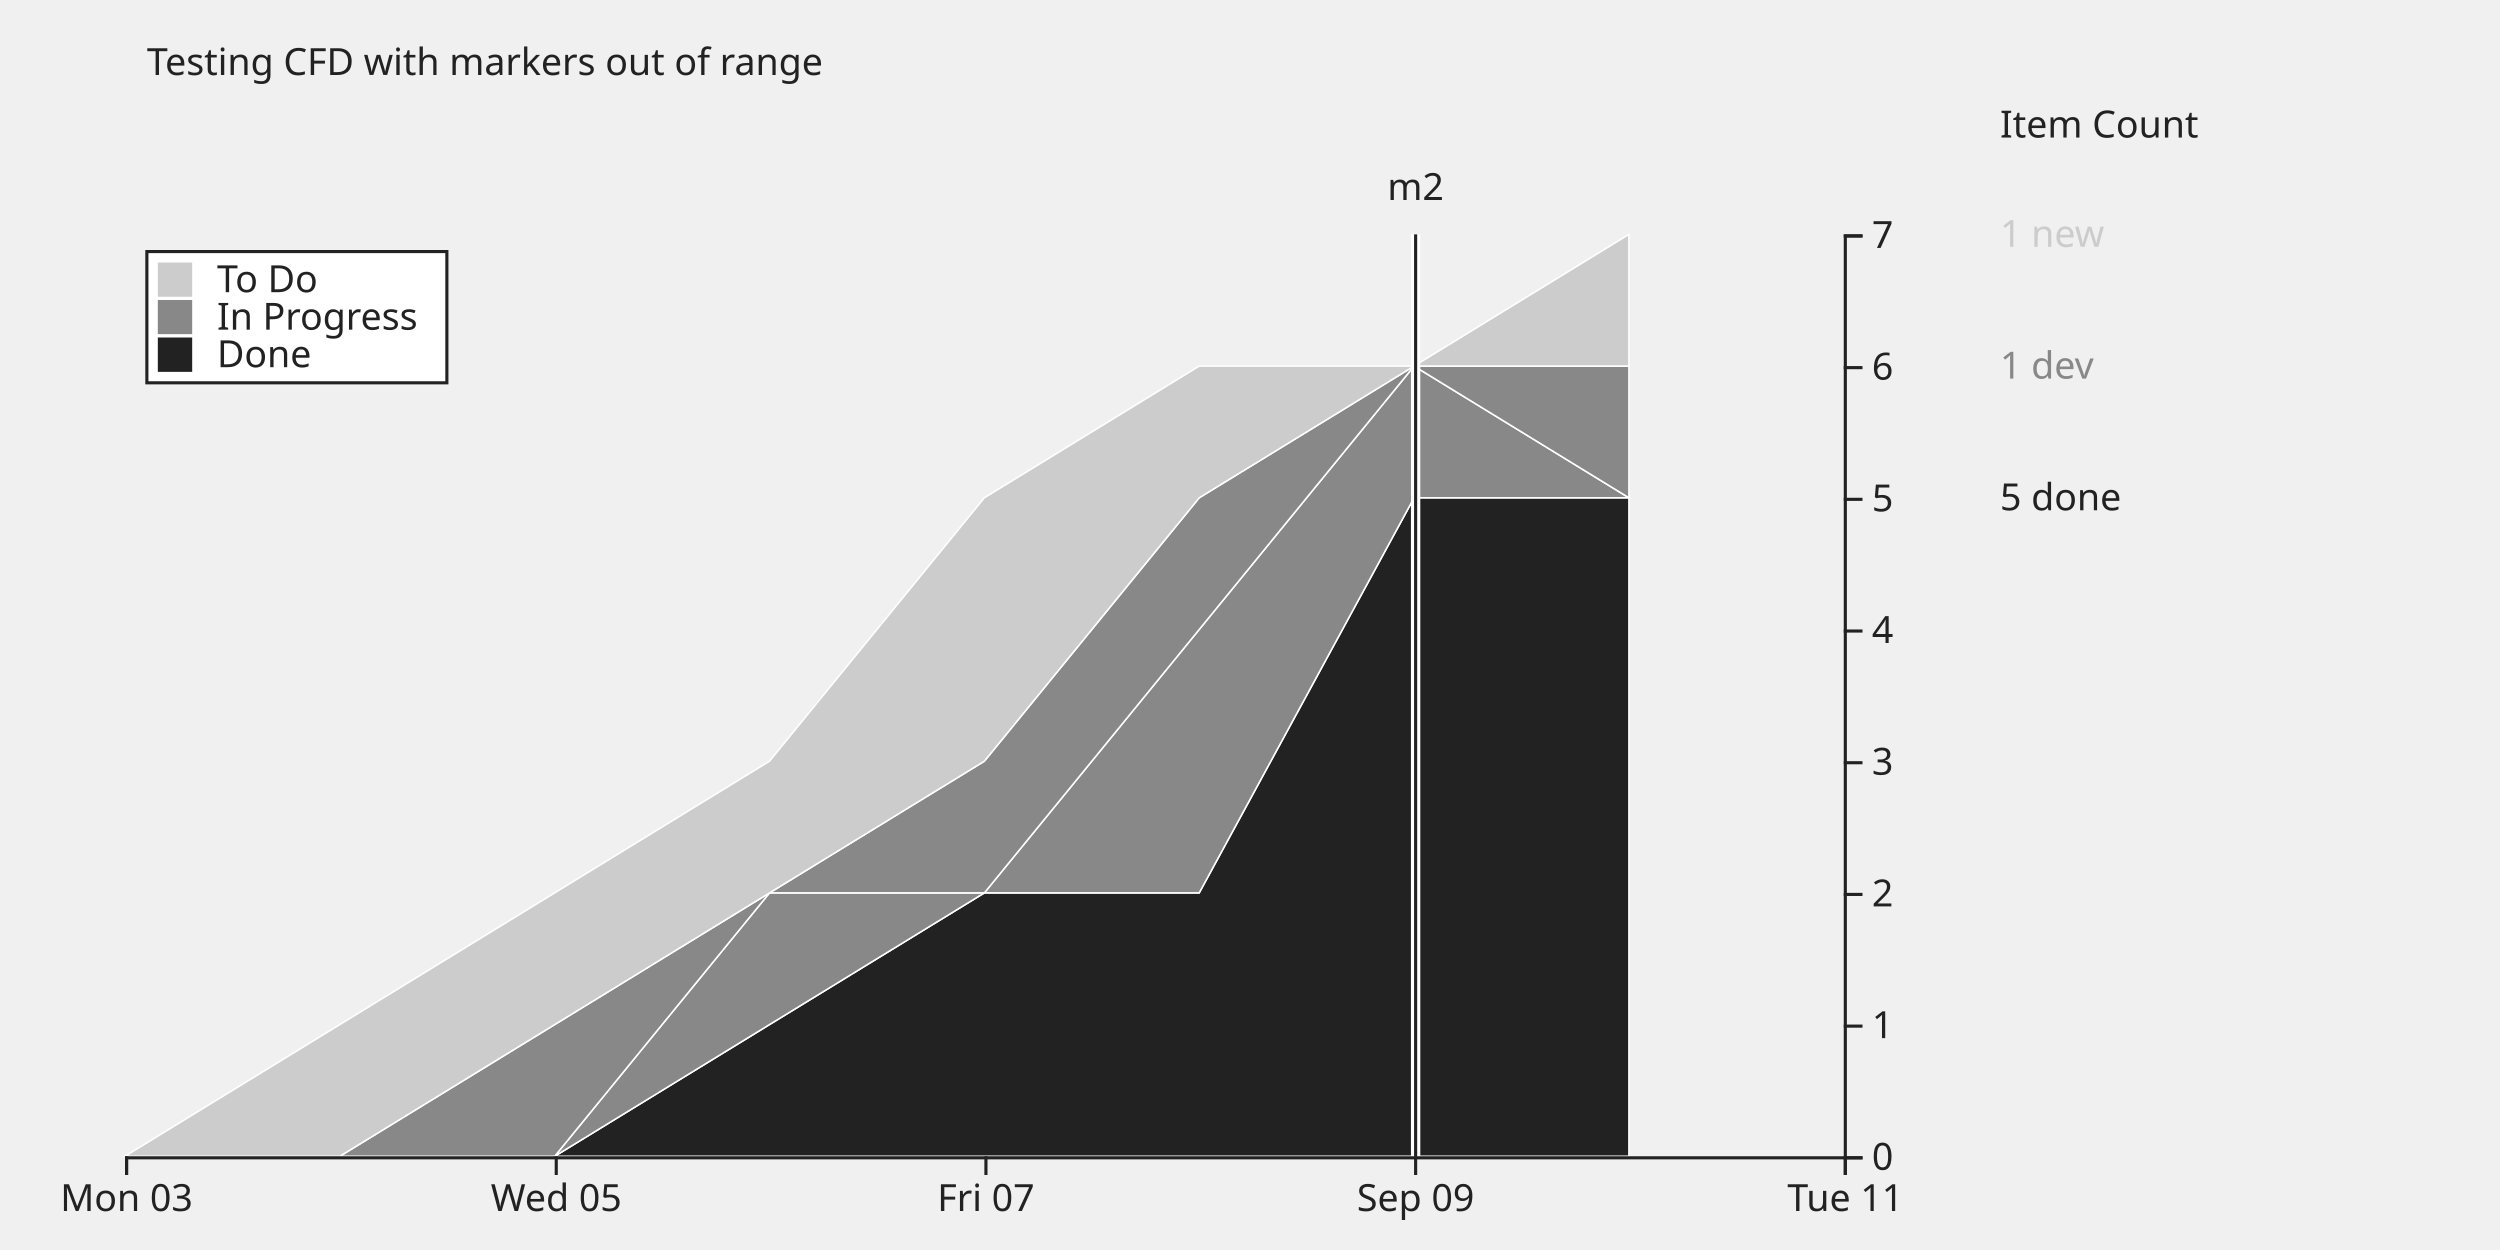
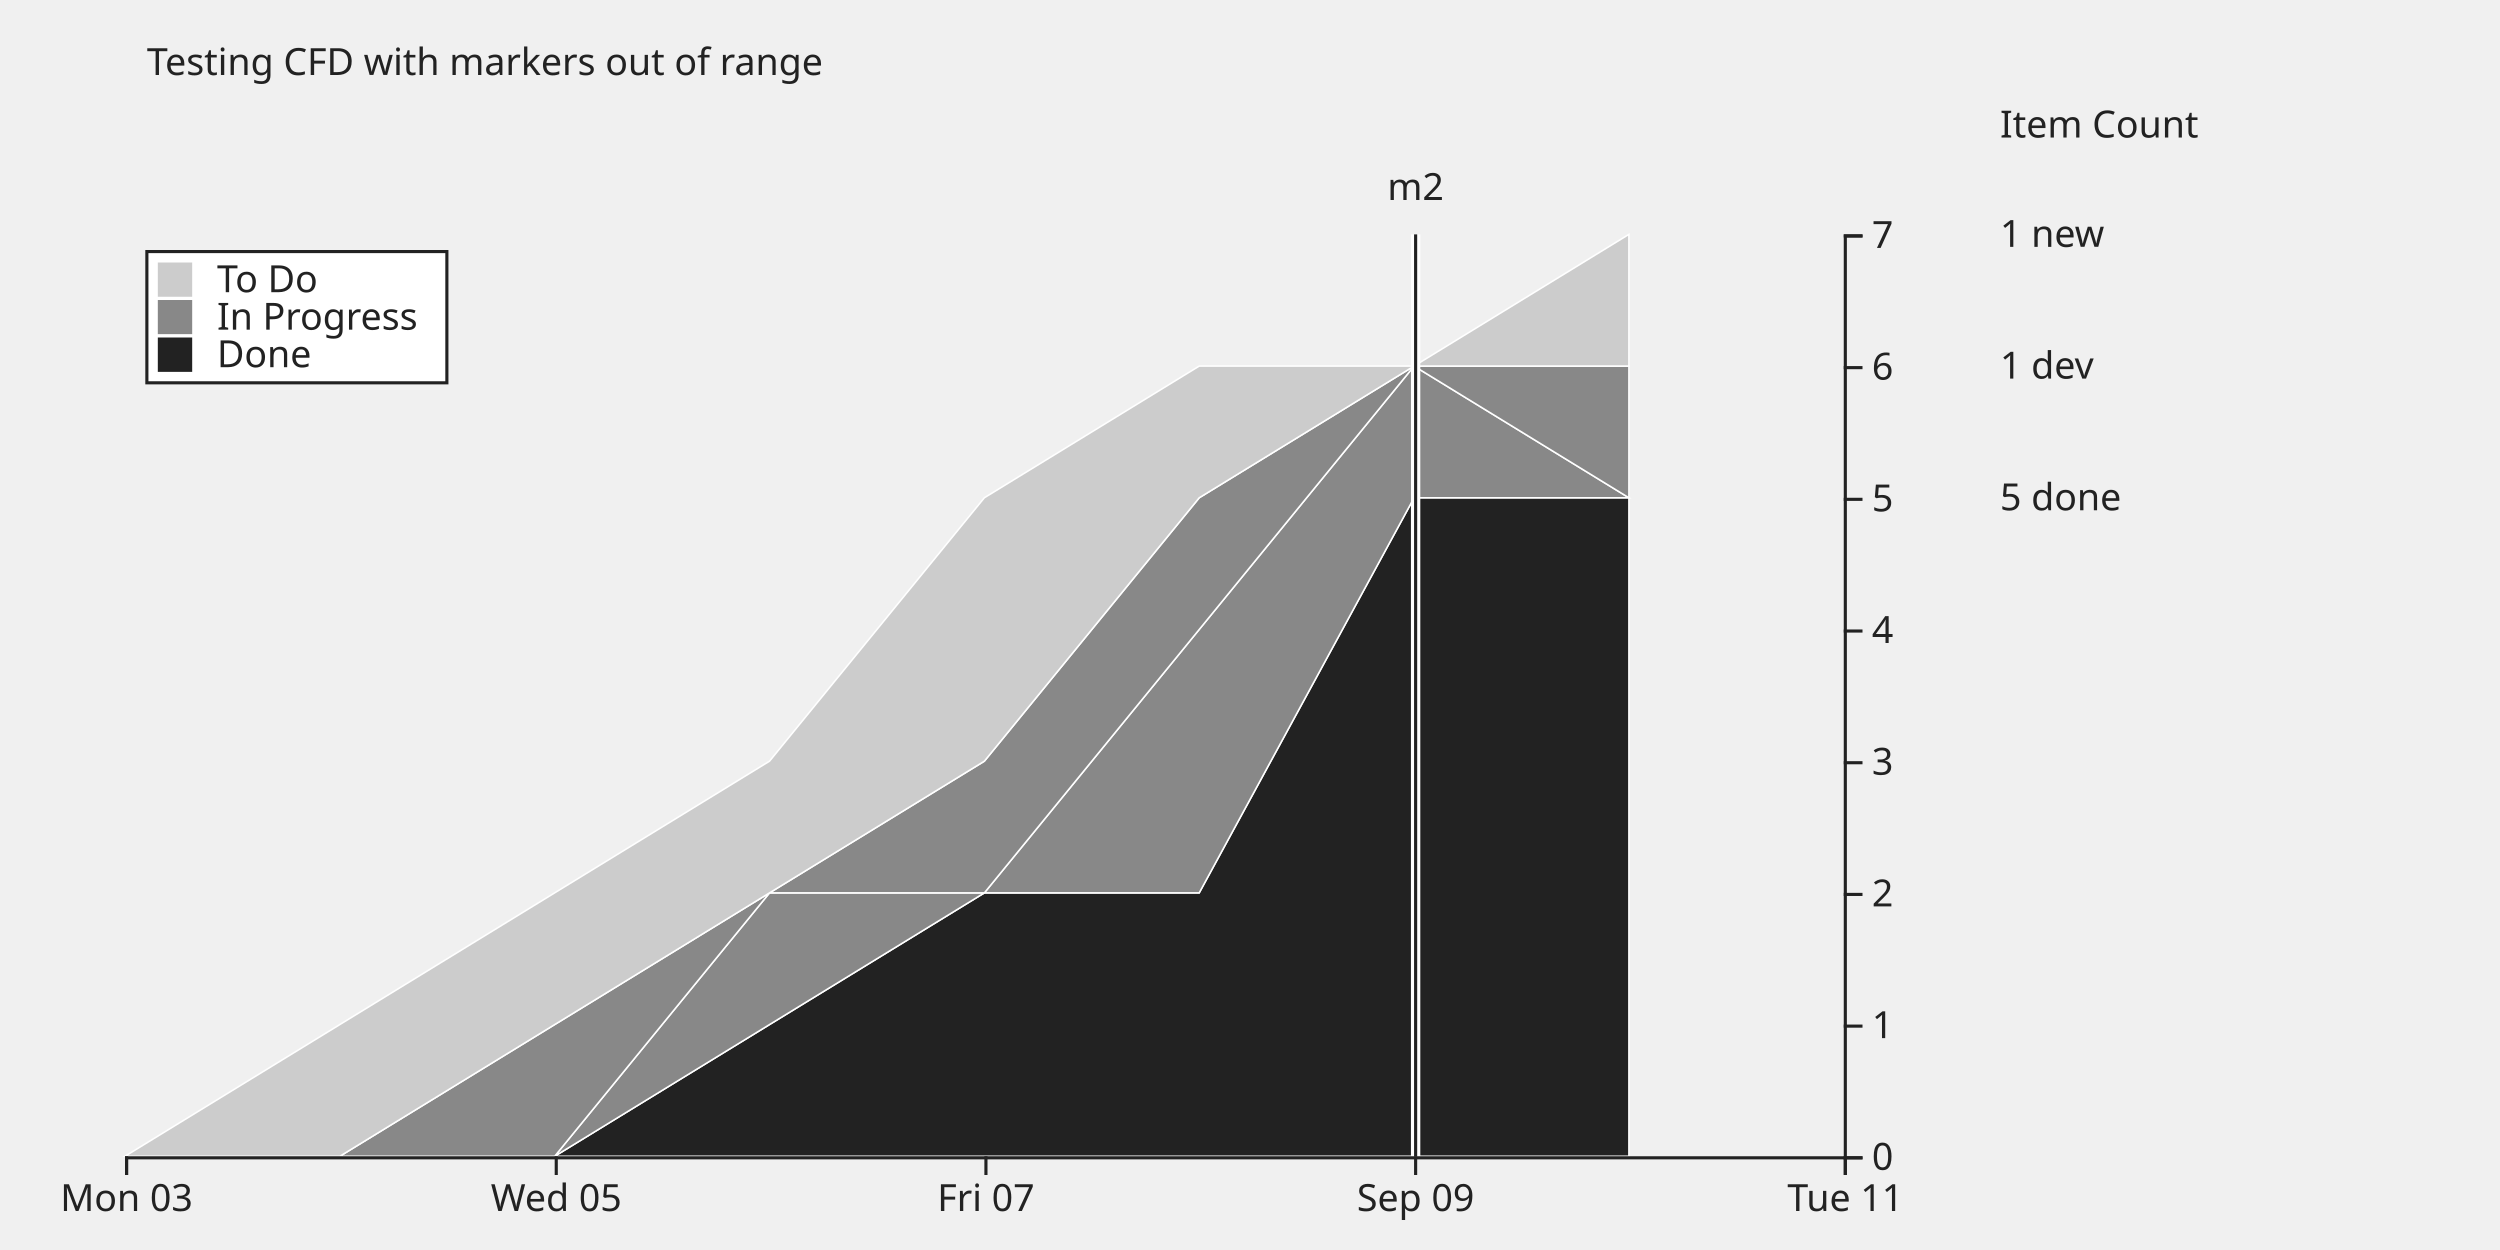
<svg xmlns="http://www.w3.org/2000/svg" width="800" height="400">
  <g transform="translate(40,75)">
    <g class="layer">
      <path class="area" style="fill: #222; stroke: #fff; stroke-width: .5;" d="M0,295L68.75,295L137.5,295L206.25,252.857L275,210.714L343.75,210.714L412.5,84.286L481.25,84.286L481.25,295L412.5,295L343.75,295L275,295L206.25,295L137.5,295L68.75,295L0,295Z" />
      <text x="600" y="84.286" dy="4px" font-size="12px" font-family="sans-serif" style="text-anchor: start; fill: #222;">5 done</text>
    </g>
    <g class="layer">
      <path class="area" style="fill: #888; stroke: #fff; stroke-width: .5;" d="M0,295L68.75,295L137.5,295L206.25,210.714L275,210.714L343.75,126.429L412.5,42.143L481.25,84.286L481.25,84.286L412.5,84.286L343.75,210.714L275,210.714L206.25,252.857L137.5,295L68.75,295L0,295Z" />
    </g>
    <g class="layer">
      <path class="area" style="fill: #888; stroke: #fff; stroke-width: .5;" d="M0,295L68.75,295L137.5,252.857L206.25,210.714L275,168.571L343.75,84.286L412.5,42.143L481.25,42.143L481.25,84.286L412.5,42.143L343.75,126.429L275,210.714L206.25,210.714L137.5,295L68.75,295L0,295Z" />
-       <text x="600" y="42.143" dy="4px" font-size="12px" font-family="sans-serif" style="text-anchor: start; fill: #888;">1 dev</text>
+       <text x="600" y="42.143" dy="4px" font-size="12px" font-family="sans-serif" style="text-anchor: start; fill: #222;">1 dev</text>
    </g>
    <g class="layer">
      <path class="area" style="fill: #ccc; stroke: #fff; stroke-width: .5;" d="M0,295L68.75,252.857L137.5,210.714L206.25,168.571L275,84.286L343.75,42.143L412.5,42.143L481.25,0L481.25,42.143L412.5,42.143L343.75,84.286L275,168.571L206.25,210.714L137.5,252.857L68.75,295L0,295Z" />
-       <text x="600" y="0" dy="4px" font-size="12px" font-family="sans-serif" style="text-anchor: start; fill: #ccc;">1 new</text>
+       <text x="600" y="0" dy="4px" font-size="12px" font-family="sans-serif" style="text-anchor: start; fill: #222;">1 new</text>
    </g>
    <line x1="413" y1="295" x2="413" y2="0" style="stroke-width: 3; stroke: #fff;" />
    <line x1="413" y1="295" x2="413" y2="0" style="stroke-width: 1; stroke: #222;" />
    <rect style="fill: #fff;" />
    <text x="413" y="-15" dy="4px" font-size="12px" font-family="sans-serif" style="fill: #222; text-anchor: middle;">m2</text>
    <g transform="translate(0,295)" fill="none" font-size="10" font-family="sans-serif" text-anchor="middle">
      <path class="domain" stroke="currentColor" d="M0.5,6V0.5H550.5V6" style="stroke: #222;" />
      <g class="tick" opacity="1" transform="translate(0.5,0)">
        <line stroke="currentColor" y2="6" style="stroke: #222;" />
        <text fill="currentColor" y="9" dy="0.71em" style="fill: #222;" font-size="12px" font-family="sans-serif">Mon 03</text>
      </g>
      <g class="tick" opacity="1" transform="translate(138,0)">
        <line stroke="currentColor" y2="6" style="stroke: #222;" />
        <text fill="currentColor" y="9" dy="0.71em" style="fill: #222;" font-size="12px" font-family="sans-serif">Wed 05</text>
      </g>
      <g class="tick" opacity="1" transform="translate(275.5,0)">
        <line stroke="currentColor" y2="6" style="stroke: #222;" />
        <text fill="currentColor" y="9" dy="0.71em" style="fill: #222;" font-size="12px" font-family="sans-serif">Fri 07</text>
      </g>
      <g class="tick" opacity="1" transform="translate(413,0)">
        <line stroke="currentColor" y2="6" style="stroke: #222;" />
        <text fill="currentColor" y="9" dy="0.71em" style="fill: #222;" font-size="12px" font-family="sans-serif">Sep 09</text>
      </g>
      <g class="tick" opacity="1" transform="translate(550.5,0)">
        <line stroke="currentColor" y2="6" style="stroke: #222;" />
        <text fill="currentColor" y="9" dy="0.71em" style="fill: #222;" font-size="12px" font-family="sans-serif">Tue 11</text>
      </g>
    </g>
    <g transform="translate(550 ,0)" fill="none" font-size="10" font-family="sans-serif" text-anchor="start">
      <path class="domain" stroke="currentColor" d="M6,295.5H0.5V0.5H6" style="stroke: #222;" />
      <g class="tick" opacity="1" transform="translate(0,295.5)">
        <line stroke="currentColor" x2="6" style="stroke: #222;" />
        <text fill="currentColor" x="9" dy="0.32em" style="fill: #222;" font-size="12px" font-family="sans-serif">0</text>
      </g>
      <g class="tick" opacity="1" transform="translate(0,253.3571)">
        <line stroke="currentColor" x2="6" style="stroke: #222;" />
        <text fill="currentColor" x="9" dy="0.32em" style="fill: #222;" font-size="12px" font-family="sans-serif">1</text>
      </g>
      <g class="tick" opacity="1" transform="translate(0,211.2143)">
        <line stroke="currentColor" x2="6" style="stroke: #222;" />
        <text fill="currentColor" x="9" dy="0.32em" style="fill: #222;" font-size="12px" font-family="sans-serif">2</text>
      </g>
      <g class="tick" opacity="1" transform="translate(0,169.0714)">
        <line stroke="currentColor" x2="6" style="stroke: #222;" />
        <text fill="currentColor" x="9" dy="0.32em" style="fill: #222;" font-size="12px" font-family="sans-serif">3</text>
      </g>
      <g class="tick" opacity="1" transform="translate(0,126.9286)">
        <line stroke="currentColor" x2="6" style="stroke: #222;" />
        <text fill="currentColor" x="9" dy="0.32em" style="fill: #222;" font-size="12px" font-family="sans-serif">4</text>
      </g>
      <g class="tick" opacity="1" transform="translate(0,84.78571)">
        <line stroke="currentColor" x2="6" style="stroke: #222;" />
        <text fill="currentColor" x="9" dy="0.32em" style="fill: #222;" font-size="12px" font-family="sans-serif">5</text>
      </g>
      <g class="tick" opacity="1" transform="translate(0,42.64286)">
        <line stroke="currentColor" x2="6" style="stroke: #222;" />
        <text fill="currentColor" x="9" dy="0.32em" style="fill: #222;" font-size="12px" font-family="sans-serif">6</text>
      </g>
      <g class="tick" opacity="1" transform="translate(0,0.5)">
        <line stroke="currentColor" x2="6" style="stroke: #222;" />
        <text fill="currentColor" x="9" dy="0.32em" style="fill: #222;" font-size="12px" font-family="sans-serif">7</text>
      </g>
    </g>
    <text x="7" y="-55" dy="4px" font-size="12px" font-family="sans-serif" style="text-anchor: start; fill: #222;">Testing CFD with markers out of range</text>
    <rect x="7" y="5.5" width="96" height="42" style="fill: #fff; stroke: #222;" />
    <rect x="10" y="8.5" width="12" height="12" style="fill: #ccc; stroke: #fff;" />
    <text x="29.44" y="14.5" dy="4px" font-size="12px" font-family="sans-serif" style="text-anchor: start; fill: #222;">To Do</text>
    <rect x="10" y="20.5" width="12" height="12" style="fill: #888; stroke: #fff;" />
    <text x="29.44" y="26.5" dy="4px" font-size="12px" font-family="sans-serif" style="text-anchor: start; fill: #222;">In Progress</text>
    <rect x="10" y="32.5" width="12" height="12" style="fill: #222; stroke: #fff;" />
    <text x="29.44" y="38.5" dy="4px" font-size="12px" font-family="sans-serif" style="text-anchor: start; fill: #222;">Done</text>
    <text x="600" y="-35" dy="4px" font-size="12px" font-family="sans-serif" style="text-anchor: start; fill: #222;">Item Count</text>
    <rect fill="#fff" stroke="#222" class="focus-item" width="12" height="12" style="display: none;" />
    <text dy="4px" font-size="12px" font-family="sans-serif" style="text-anchor: start; fill: #222; display: none;" />
    <text dy="4px" font-size="12px" font-family="sans-serif" style="text-anchor: start; fill: #222; display: none;" />
    <text dy="4px" font-size="12px" font-family="sans-serif" style="text-anchor: start; fill: #222; display: none;" />
    <text dy="4px" font-size="12px" font-family="sans-serif" style="text-anchor: start; fill: #222; display: none;" />
    <text dy="4px" font-size="12px" font-family="sans-serif" style="text-anchor: start; fill: #222; display: none;" />
    <text dy="4px" font-size="12px" font-family="sans-serif" style="text-anchor: start; fill: #222; display: none;" />
    <text dy="4px" font-size="12px" font-family="sans-serif" style="text-anchor: start; fill: #222; display: none;" />
    <text dy="4px" font-size="12px" font-family="sans-serif" style="text-anchor: start; fill: #222; display: none;" />
    <text dy="4px" font-size="12px" font-family="sans-serif" style="text-anchor: start; fill: #222; display: none;" />
    <text dy="4px" font-size="12px" font-family="sans-serif" style="text-anchor: start; fill: #222; display: none;" />
    <text dy="4px" font-size="12px" font-family="sans-serif" style="text-anchor: start; fill: #222; display: none;" />
    <text dy="4px" font-size="12px" font-family="sans-serif" style="text-anchor: start; fill: #222; display: none;" />
    <text dy="4px" font-size="12px" font-family="sans-serif" style="text-anchor: start; fill: #222; display: none;" />
    <text dy="4px" font-size="12px" font-family="sans-serif" style="text-anchor: start; fill: #222; display: none;" />
    <text dy="4px" font-size="12px" font-family="sans-serif" style="text-anchor: start; fill: #222; display: none;" />
    <text dy="4px" font-size="12px" font-family="sans-serif" style="text-anchor: start; fill: #222; display: none;" />
    <text dy="4px" font-size="12px" font-family="sans-serif" style="text-anchor: start; fill: #222; display: none;" />
    <text dy="4px" font-size="12px" font-family="sans-serif" style="text-anchor: start; fill: #222; display: none;" />
    <text dy="4px" font-size="12px" font-family="sans-serif" style="text-anchor: start; fill: #222; display: none;" />
    <text dy="4px" font-size="12px" font-family="sans-serif" style="text-anchor: start; fill: #222; display: none;" />
    <text dy="4px" font-size="12px" font-family="sans-serif" style="text-anchor: start; fill: #222; display: none;" />
    <text dy="4px" font-size="12px" font-family="sans-serif" style="text-anchor: start; fill: #222; display: none;" />
    <text dy="4px" font-size="12px" font-family="sans-serif" style="text-anchor: start; fill: #222; display: none;" />
    <text dy="4px" font-size="12px" font-family="sans-serif" style="text-anchor: start; fill: #222; display: none;" />
    <text dy="4px" font-size="12px" font-family="sans-serif" style="text-anchor: start; fill: #222; display: none;" />
    <text dy="4px" font-size="12px" font-family="sans-serif" style="text-anchor: start; fill: #222; display: none;" />
    <text dy="4px" font-size="12px" font-family="sans-serif" style="text-anchor: start; fill: #222; display: none;" />
    <text dy="4px" font-size="12px" font-family="sans-serif" style="text-anchor: start; fill: #222; display: none;" />
    <text dy="4px" font-size="12px" font-family="sans-serif" style="text-anchor: start; fill: #222; display: none;" />
    <text dy="4px" font-size="12px" font-family="sans-serif" style="text-anchor: start; fill: #222; display: none;" />
    <text dy="4px" font-size="12px" font-family="sans-serif" style="text-anchor: start; fill: #222; display: none;" />
    <text dy="4px" font-size="12px" font-family="sans-serif" style="text-anchor: start; fill: #222; display: none;" />
    <text dy="4px" font-size="12px" font-family="sans-serif" style="text-anchor: start; fill: #222; display: none;" />
    <text dy="4px" font-size="12px" font-family="sans-serif" style="text-anchor: start; fill: #222; display: none;" />
    <text dy="4px" font-size="12px" font-family="sans-serif" style="text-anchor: start; fill: #222; display: none;" />
    <text dy="4px" font-size="12px" font-family="sans-serif" style="text-anchor: start; fill: #222; display: none;" />
    <text dy="4px" font-size="12px" font-family="sans-serif" style="text-anchor: start; fill: #222; display: none;" />
    <text dy="4px" font-size="12px" font-family="sans-serif" style="text-anchor: start; fill: #222; display: none;" />
    <text dy="4px" font-size="12px" font-family="sans-serif" style="text-anchor: start; fill: #222; display: none;" />
    <text dy="4px" font-size="12px" font-family="sans-serif" style="text-anchor: start; fill: #222; display: none;" />
    <line style="display: none; stroke-width: 3; stroke: #fff;" />
    <line style="display: none; stroke-width: 1; stroke: #222;" />
    <rect width="550" height="295" fill="transparent" />
  </g>
</svg>
